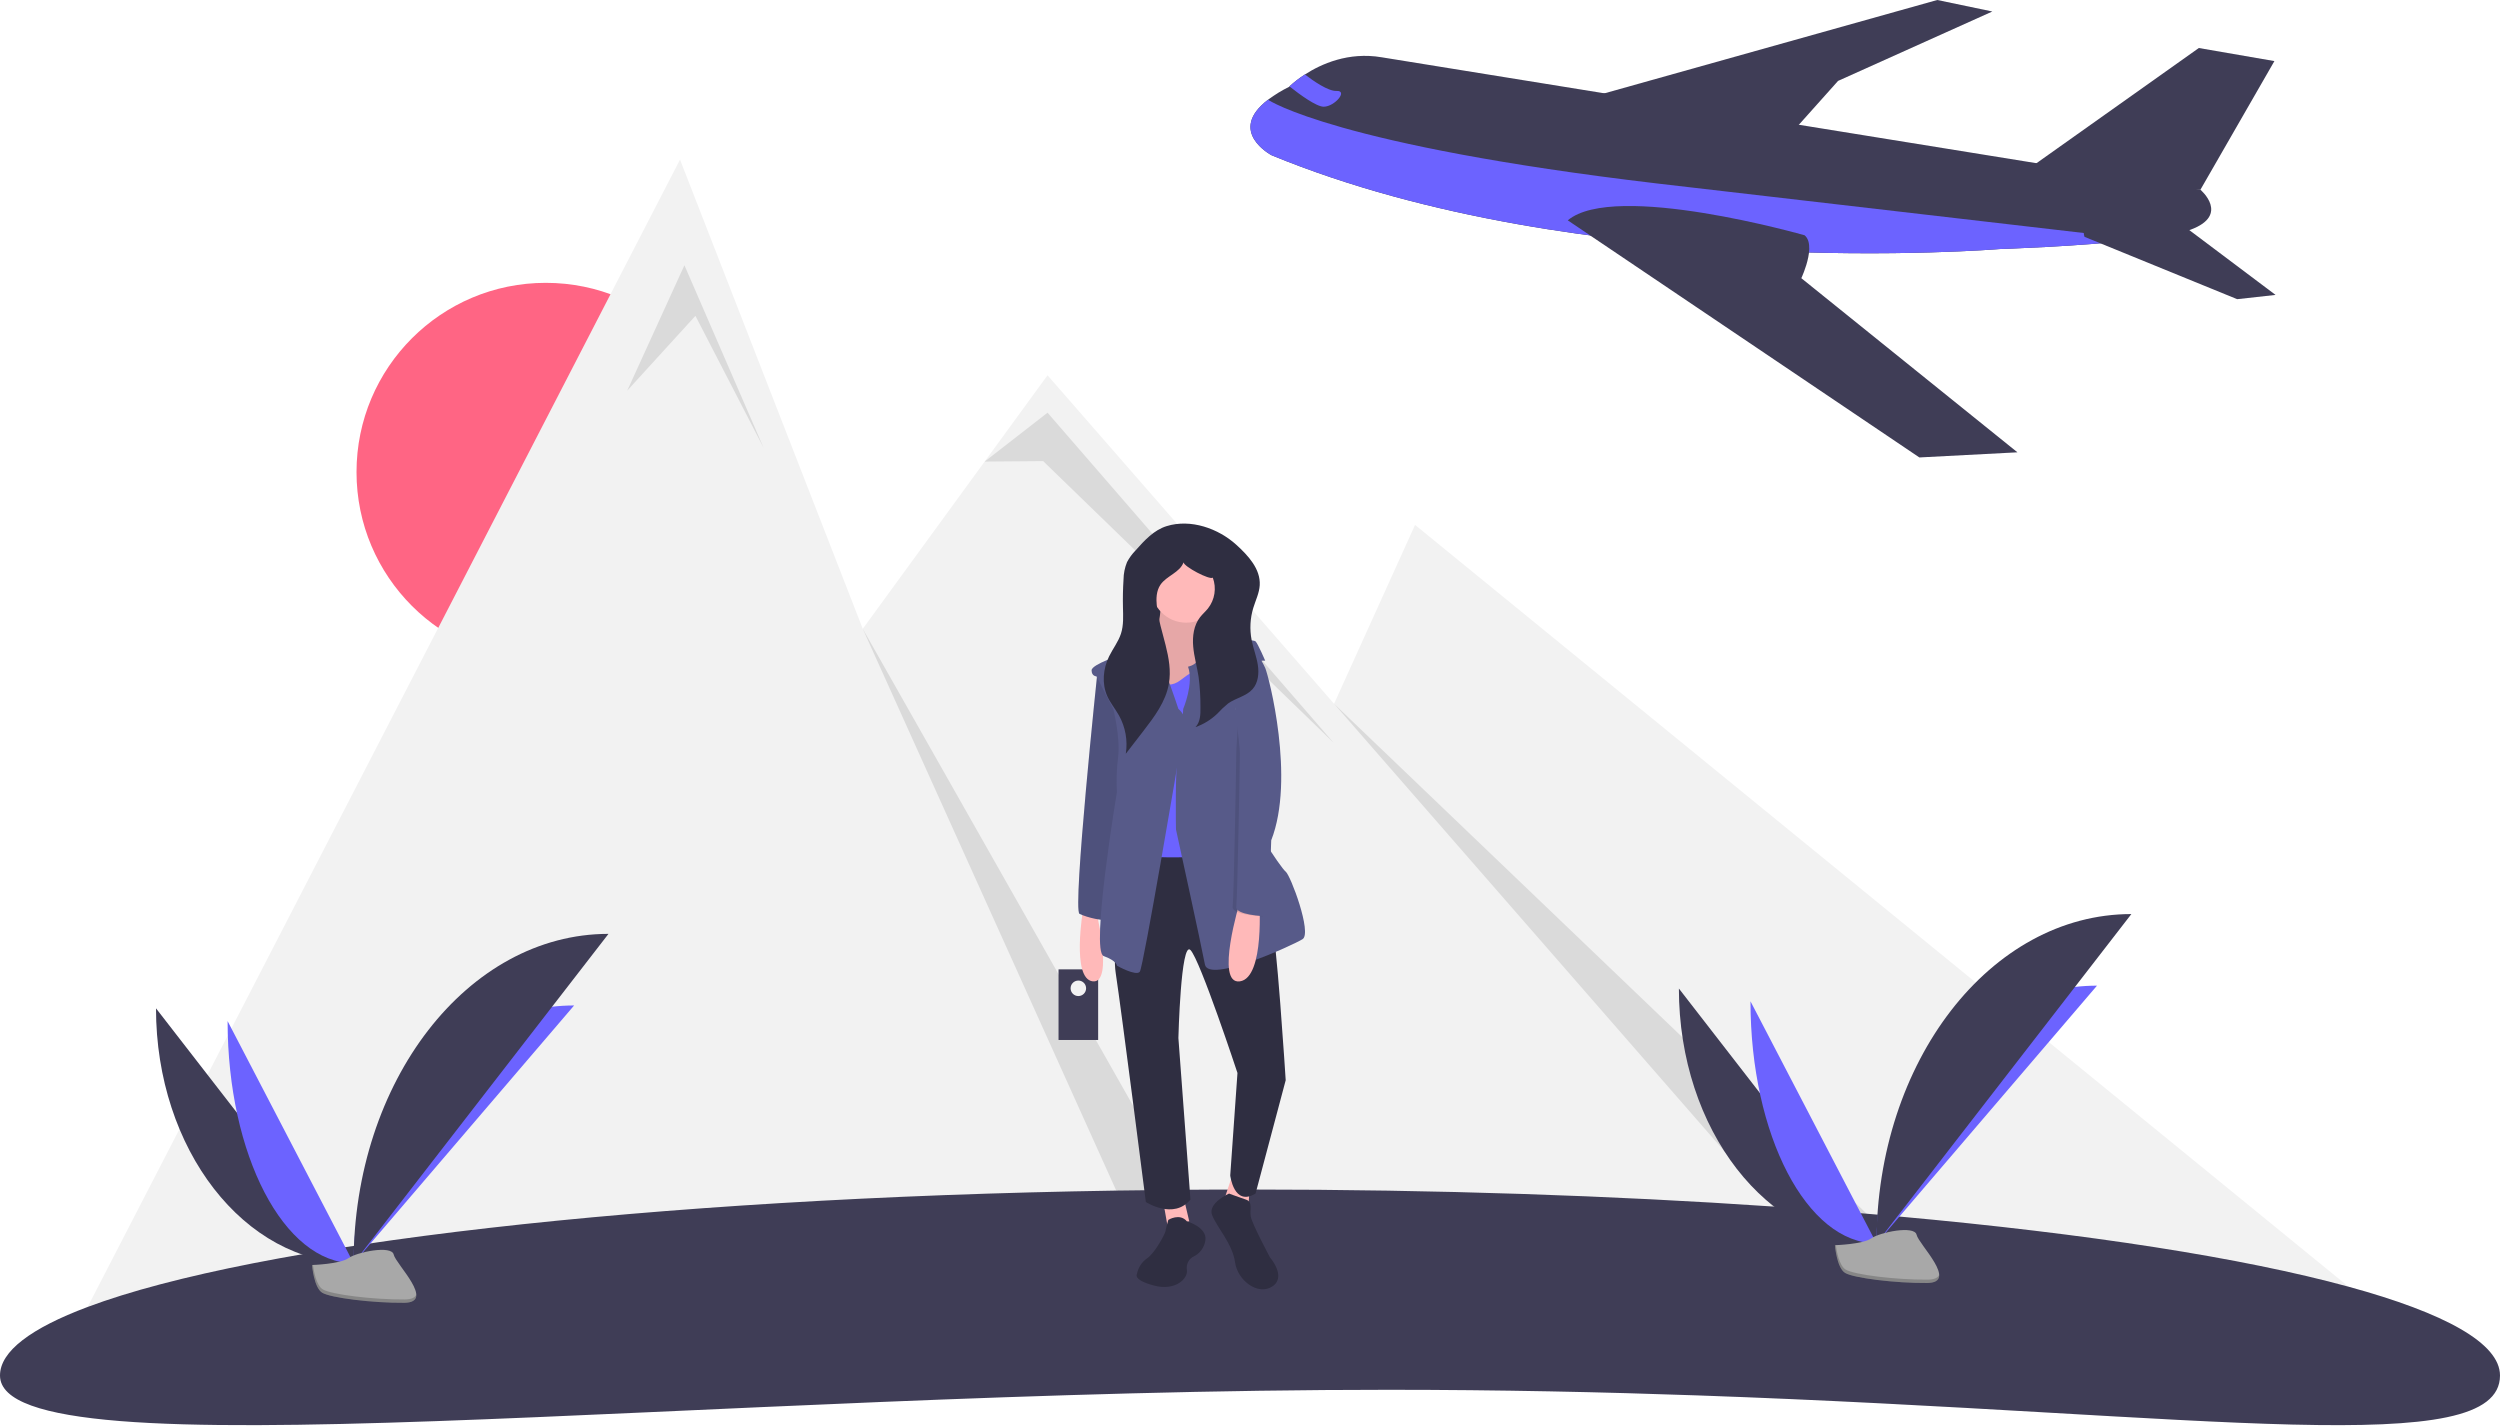
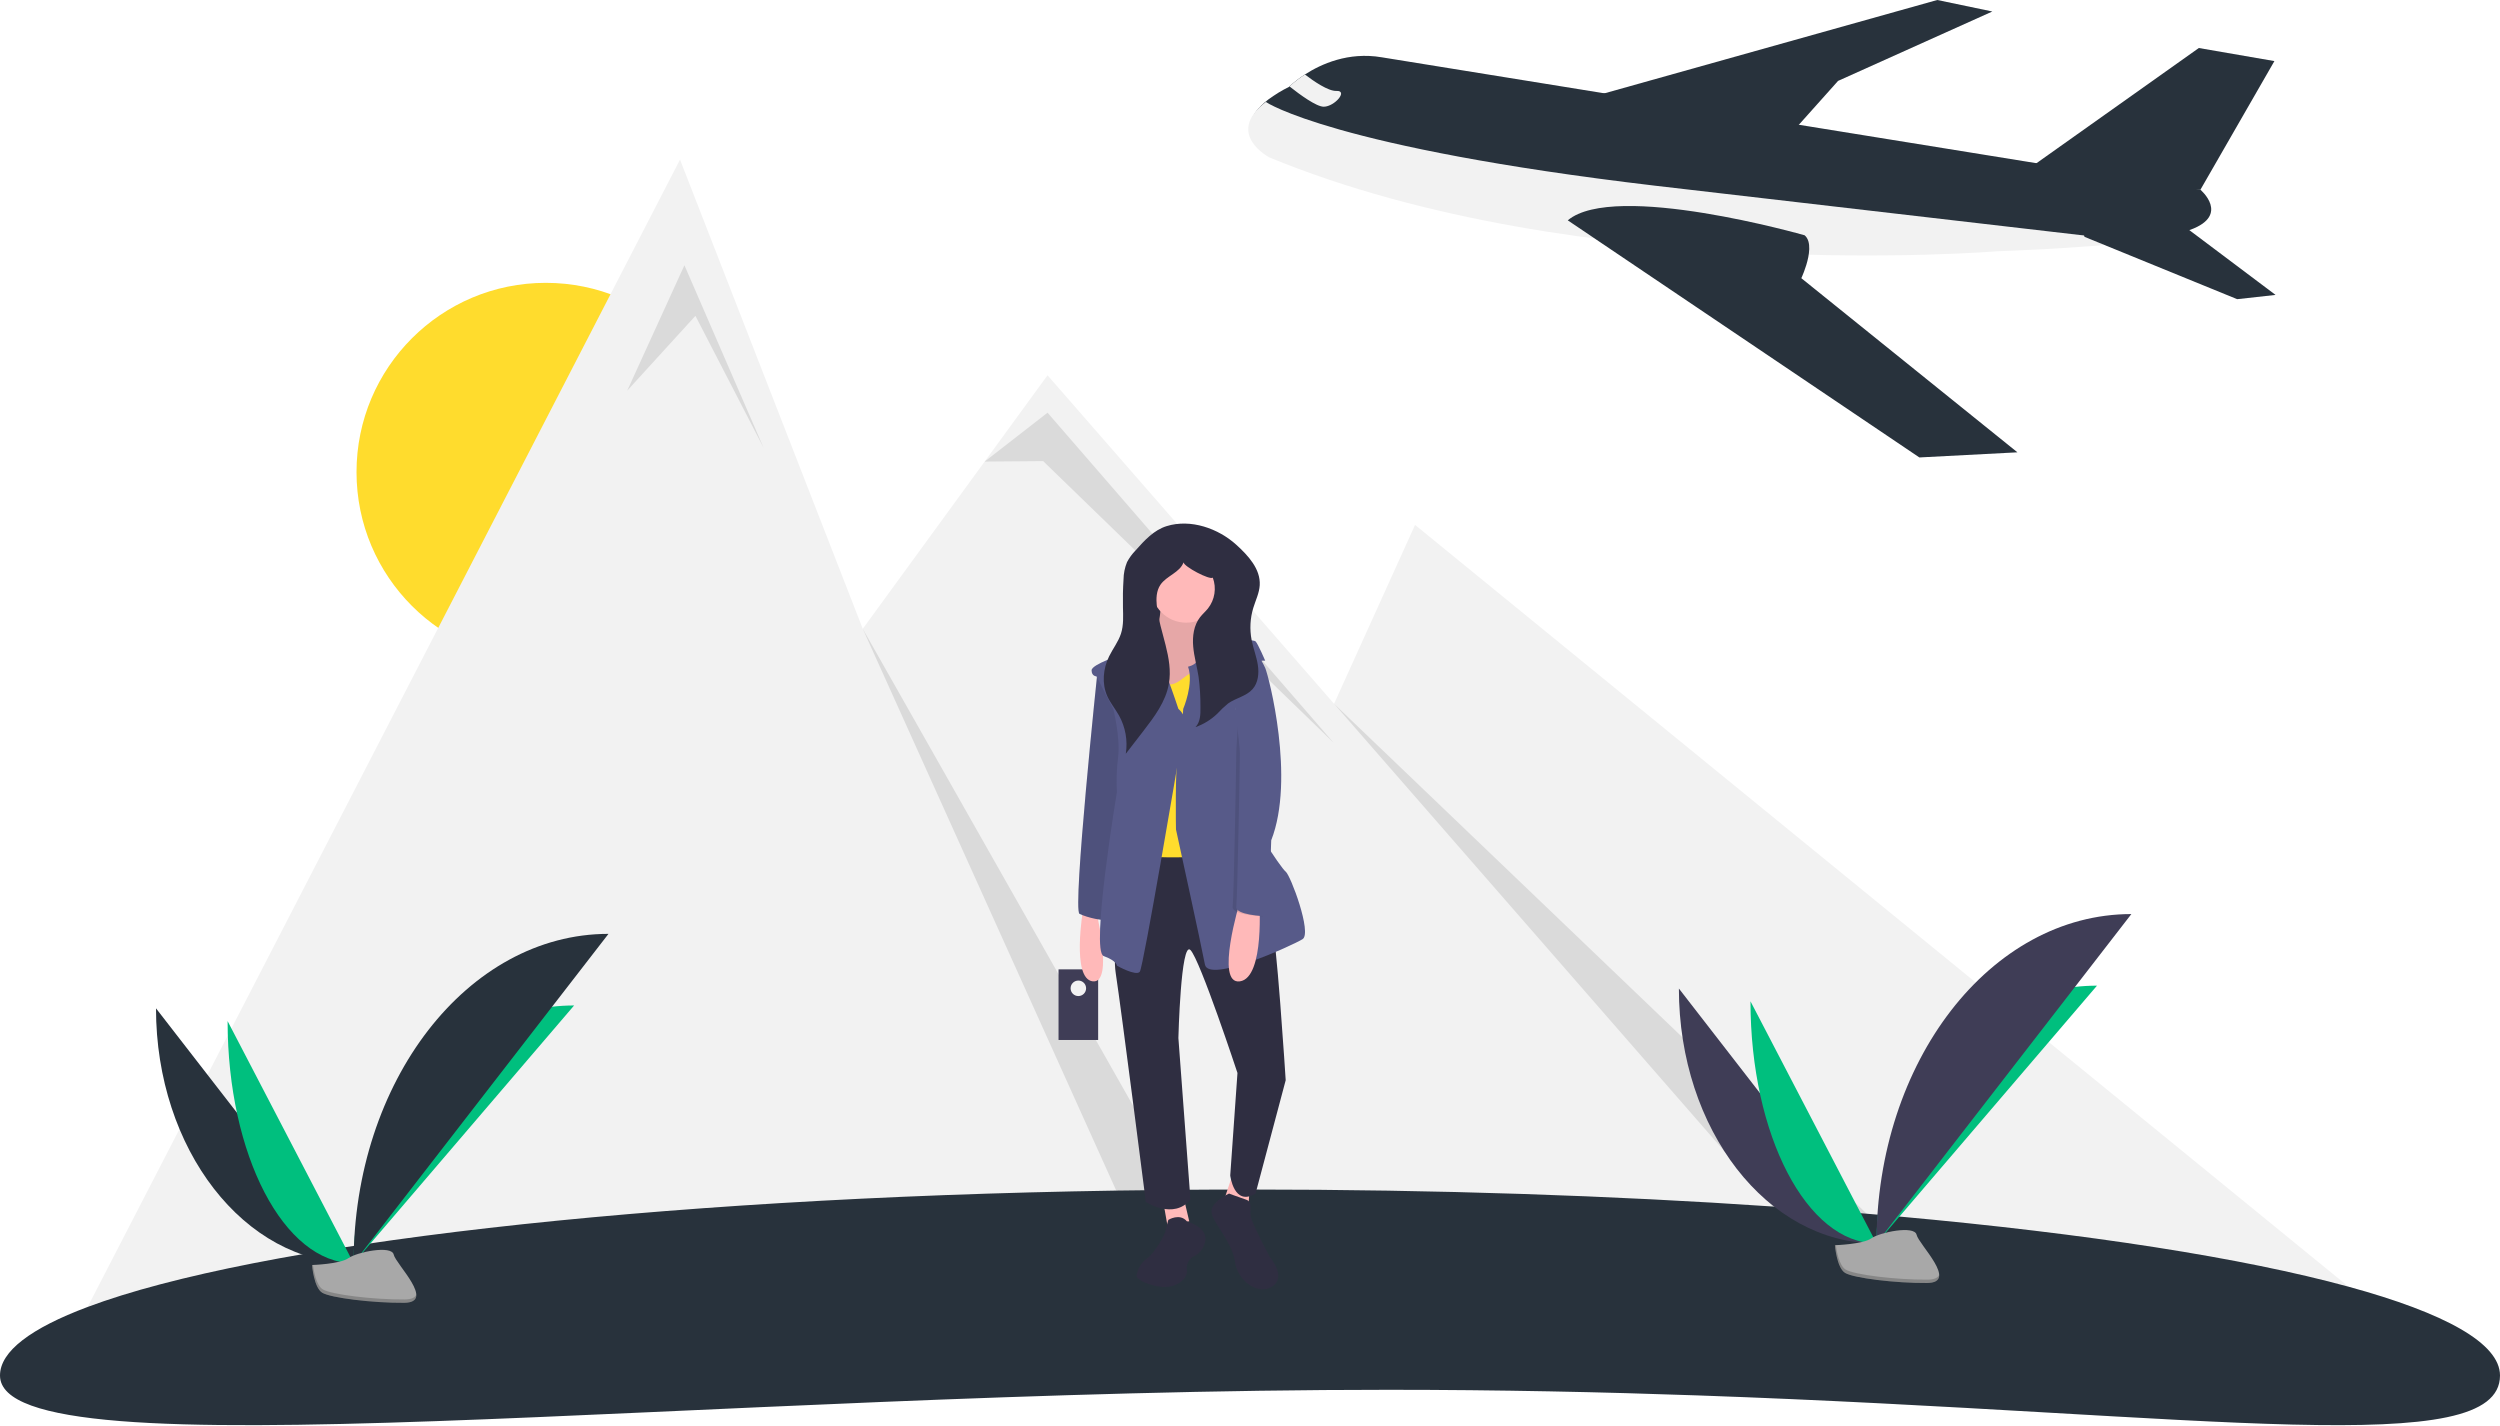
- <svg xmlns="http://www.w3.org/2000/svg" id="b15325d2-ef49-41bb-b39b-b88ff27f55f0" data-name="Layer 1" width="1136" height="647.595" viewBox="0 0 1136 647.595">
-   <circle cx="248" cy="214.523" r="86" fill="#ff6584" />
-   <path d="M1132.4,737.995a174.165,174.165,0,0,1-15.93,12.73,201.787,201.787,0,0,1-42.43,22.81c-62.35-1.5-154.01-9.15-269.71-13.23q-12.945-4.425-26.48-9.58-17.91-6.825-36.85-15c-52.44-22.66-106.28-37.39-159.61-46.19q-17.19-2.835-34.29-4.86C306.28,655.875,84.2,740.495,58.48,750.725H56l15.82-30.64L341,198.725l62.95,161.62,20.09,51.59,55.37-75.98,28.59-39.23,130.2,149.27,36.8-81.27,254.78,207.92,14.21,11.59,14.38,11.74,4.58,3.74,136.21,111.16Z" transform="translate(-32 -126.2024)" fill="#f2f2f2" />
-   <polygon points="285 177.523 311 120.523 347 203.523 316 143.523 285 177.523" opacity="0.1" />
-   <path d="M581.39,689.535q-17.19-2.835-34.29-4.86L424.04,411.935Z" transform="translate(-32 -126.2024)" opacity="0.1" />
-   <polygon points="447.411 209.752 476 187.523 606 337.523 474 209.523 447.411 209.752" opacity="0.1" />
-   <polygon points="606.197 319.789 866 568.523 830.464 576.904 606.197 319.789" opacity="0.1" />
-   <path d="M1168,751.225c0,19.37-32.96,23.78-93.96,22.31-62.35-1.5-154.01-9.15-269.71-13.23-43.76-1.54-90.97-2.58-141.33-2.58-313.7,0-631,40.17-631-6.5,0-11,14.12-21.5,39.82-31.14,76.2-28.58,254.18-49.51,467.4-52.88q14.55-.24,29.31-.35,15.63-.135,31.47-.13c84.77,0,165.21,2.76,237.46,7.71.23.02.45.04.68.05q8.7.6,17.23,1.24,9.315.705,18.43,1.45c1.25.1,2.5.2,3.74.31.9.07,1.8.15,2.69.23,1.64.13,3.28.27,4.9.42a.914.914,0,0,1,.17.01q4.47.39,8.88.78c.31.03.62.06.93.08,85.45,7.75,156.07,18.76,204.05,31.87C1143.06,722.865,1168,736.605,1168,751.225Z" transform="translate(-32 -126.2024)" fill="#3f3d56" />
-   <path d="M102.887,584.384c0,64.016,40.16,115.817,89.791,115.817" transform="translate(-32 -126.2024)" fill="#3f3d56" />
-   <path d="M192.678,700.202c0-64.735,44.817-117.118,100.201-117.118" transform="translate(-32 -126.2024)" fill="#6c63ff" />
-   <path d="M135.42,590.188c0,60.809,25.61,110.014,57.258,110.014" transform="translate(-32 -126.2024)" fill="#6c63ff" />
-   <path d="M192.678,700.202c0-82.717,51.801-149.651,115.817-149.651" transform="translate(-32 -126.2024)" fill="#3f3d56" />
-   <path d="M173.788,701.018s12.734-.392,16.571-3.125,19.588-5.996,20.54-1.613,19.137,21.798,4.76,21.914-33.404-2.239-37.235-4.573S173.788,701.018,173.788,701.018Z" transform="translate(-32 -126.2024)" fill="#a8a8a8" />
-   <path d="M215.916,716.668c-14.376.116-33.404-2.239-37.235-4.572-2.917-1.777-4.079-8.153-4.468-11.094-.269.012-.425.017-.425.017s.807,10.27,4.637,12.603,22.858,4.689,37.235,4.573c4.15-.033,5.583-1.51,5.505-3.697C220.587,715.818,219.005,716.643,215.916,716.668Z" transform="translate(-32 -126.2024)" opacity="0.2" />
-   <path d="M794.887,575.384c0,64.016,40.16,115.817,89.791,115.817Z" transform="translate(-32 -126.2024)" fill="#3f3d56" />
-   <path d="M884.678,691.202c0-64.735,44.817-117.118,100.201-117.118Z" transform="translate(-32 -126.2024)" fill="#6c63ff" />
-   <path d="M827.42,581.188c0,60.809,25.61,110.014,57.258,110.014Z" transform="translate(-32 -126.2024)" fill="#6c63ff" />
-   <path d="M884.678,691.202c0-82.717,51.801-149.651,115.817-149.651Z" transform="translate(-32 -126.2024)" fill="#3f3d56" />
-   <path d="M865.788,692.018s12.734-.392,16.571-3.125,19.588-5.996,20.54-1.613,19.137,21.798,4.76,21.914-33.404-2.239-37.235-4.573S865.788,692.018,865.788,692.018Z" transform="translate(-32 -126.2024)" fill="#a8a8a8" />
-   <path d="M907.916,707.668c-14.376.116-33.404-2.239-37.235-4.572-2.917-1.777-4.079-8.153-4.468-11.094-.269.012-.425.017-.425.017s.807,10.27,4.637,12.603,22.858,4.689,37.235,4.573c4.15-.033,5.583-1.51,5.505-3.697C912.587,706.818,911.005,707.643,907.916,707.668Z" transform="translate(-32 -126.2024)" opacity="0.2" />
-   <rect x="481" y="440.479" width="18" height="32.087" fill="#3f3d56" />
-   <circle cx="490" cy="449.088" r="3.522" fill="#f2f2f2" />
-   <path d="M524.182,539.261s-5.478,31.775,4.383,32.871,1.096-33.966,1.096-33.966Z" transform="translate(-32 -126.2024)" fill="#ffb9b9" />
-   <path d="M530.756,430.788s-11.505,109.021-8.218,110.665,12.053,3.835,13.696,2.191,8.218-69.028,8.218-69.028l-4.931-35.062Z" transform="translate(-32 -126.2024)" fill="#575a89" />
-   <path d="M530.756,430.788s-11.505,109.021-8.218,110.665,12.053,3.835,13.696,2.191,8.218-69.028,8.218-69.028l-4.931-35.062Z" transform="translate(-32 -126.2024)" opacity="0.1" />
-   <rect x="519.848" y="255.554" width="34.514" height="37.253" fill="#2f2e41" />
-   <path d="M559.792,398.465s-1.096,24.105-8.766,25.749,7.122,29.584,7.122,29.584l23.009-2.191,5.478-32.871s-12.6-2.191-8.218-19.175Z" transform="translate(-32 -126.2024)" fill="#ffb9b9" />
-   <path d="M559.792,398.465s-1.096,24.105-8.766,25.749,7.122,29.584,7.122,29.584l23.009-2.191,5.478-32.871s-12.6-2.191-8.218-19.175Z" transform="translate(-32 -126.2024)" opacity="0.1" />
-   <polygon points="528.888 547.829 530.531 557.142 540.393 554.951 538.201 545.637 528.888 547.829" fill="#ffb9b9" />
-   <polygon points="560.115 533.585 556.828 543.446 567.237 548.924 567.785 540.707 560.115 533.585" fill="#ffb9b9" />
-   <path d="M549.383,511.869s-13.148,38.349-10.409,56.428,13.696,104.09,13.696,104.09,12.6,8.218,20.27-1.096L567.462,597.881s1.096-44.375,5.478-39.993,21.366,55.88,21.366,55.88l-3.287,46.567s1.644,14.244,11.505,8.218l13.696-51.497s-4.383-69.028-6.574-71.768-16.435-34.514-16.435-34.514Z" transform="translate(-32 -126.2024)" fill="#2f2e41" />
-   <circle cx="539.023" cy="267.058" r="15.887" fill="#ffb9b9" />
-   <path d="M554.862,432.432s6.026,8.765,13.696,2.739,12.053-6.574,12.053-6.574l9.313,5.478-2.191,21.366,3.287,59.167s-39.993,3.287-42.184-1.096,2.739-23.009,2.739-23.009l-7.122-39.993V432.432Z" transform="translate(-32 -126.2024)" fill="#6c63ff" />
-   <path d="M567.462,448.319s-9.861-30.131-13.148-30.679-12.6,6.026-12.6,6.026-13.696,4.383-13.696,7.122,2.191,2.739,2.191,2.739l7.67,14.792s3.287,13.148,2.191,21.914a88.139,88.139,0,0,0-.548,15.887s-12.053,72.315-6.026,74.507,6.026,4.383,6.026,4.383,8.766,4.931,10.409,2.739,17.531-96.421,17.531-96.421S575.68,455.441,567.462,448.319Z" transform="translate(-32 -126.2024)" fill="#575a89" />
-   <path d="M569.653,448.319s4.931-11.505,2.191-19.175c0,0,2.739-.548,3.835-2.191s0-9.861,2.739-10.409,23.009,0,24.105,1.096,4.383,8.766,4.383,8.766h-1.644l-12.053,19.722s6.026,37.253,4.931,43.28,15.887,31.227,18.079,32.871,12.053,27.94,7.67,30.679-42.732,20.27-44.375,11.505-13.148-61.359-13.148-61.359-.548-29.036,1.096-36.158S569.653,448.319,569.653,448.319Z" transform="translate(-32 -126.2024)" fill="#575a89" />
-   <path d="M595.402,535.974s-11.505,37.801,0,36.158,8.765-37.253,8.765-37.253Z" transform="translate(-32 -126.2024)" fill="#ffb9b9" />
-   <path d="M571.321,681.172s9.083,2.595,8.434,8.434a9.716,9.716,0,0,1-5.839,7.785,5.864,5.864,0,0,0-2.595,5.839c.649,3.893-5.19,9.732-14.922,7.137s-7.785-5.19-7.785-5.19a11.268,11.268,0,0,1,4.541-7.137c3.893-2.595,8.434-11.678,8.434-12.327s1.298-5.19,1.298-5.19S568.077,677.28,571.321,681.172Z" transform="translate(-32 -126.2024)" fill="#2f2e41" />
-   <path d="M590.471,668.553s-9.861,4.383-7.67,9.861,9.313,13.148,10.409,21.366,10.409,15.34,16.983,10.957-1.096-13.148-1.096-13.148-8.218-15.34-8.765-18.627,1.096-6.574-2.191-7.67S590.471,668.553,590.471,668.553Z" transform="translate(-32 -126.2024)" fill="#2f2e41" />
-   <path d="M604.989,432.158s-1.37-6.3.274-2.465,13.696,50.402,2.739,78.342c0,0-1.096,34.514-2.191,34.514s-14.244-.548-13.696-4.383,1.644-65.741,1.644-69.576,1.917-28.762,1.917-28.762Z" transform="translate(-32 -126.2024)" opacity="0.1" />
-   <path d="M602.524,422.571a33.121,33.121,0,0,1,4.383,7.122c1.644,3.835,13.696,50.402,2.739,78.342,0,0-1.096,34.514-2.191,34.514s-14.244-.548-13.696-4.383,1.644-65.741,1.644-69.576-3.287-29.584-3.287-29.584Z" transform="translate(-32 -126.2024)" fill="#575a89" />
-   <path d="M562.067,365.29c-5.748,1.797-10.04,6.493-14.04,10.996a23.298,23.298,0,0,0-3.918,5.365,21.605,21.605,0,0,0-1.582,7.886q-.4,6.287-.256,12.594c.092,4.027.339,8.156-.899,11.989-1.197,3.706-3.688,6.839-5.4,10.338-2.73,5.581-3.36,12.353-.84,18.032,1.387,3.126,3.632,5.786,5.309,8.766a27.151,27.151,0,0,1,3.12,17.462l7.889-10.22c5.053-6.546,10.265-13.443,11.687-21.588,2.062-11.815-4.241-23.388-5.484-35.317-.347-3.326-.23-6.919,1.653-9.683,2.779-4.08,8.824-5.522,10.495-10.167.242,1.945,11.895,8.141,13.298,6.936a14.51,14.51,0,0,1-2.201,14.015c-1.128,1.4-2.514,2.579-3.614,4.001-2.849,3.684-3.497,8.651-3.095,13.291s1.738,9.146,2.444,13.749a102.113,102.113,0,0,1,.853,13.824c.052,3.2-.035,6.77-2.279,9.052a27.395,27.395,0,0,0,9.861-6.044,49.113,49.113,0,0,1,4.918-4.662c3.529-2.546,8.31-3.301,11.189-6.564,2.57-2.913,2.98-7.187,2.376-11.025s-2.076-7.49-2.816-11.304a30.364,30.364,0,0,1,.762-14.584c1.048-3.433,2.72-6.743,2.925-10.326.417-7.31-5.219-13.424-10.638-18.347C585.664,366.379,573.092,361.843,562.067,365.29Z" transform="translate(-32 -126.2024)" fill="#2f2e41" />
-   <path d="M1027.395,230.569c-4.857,1.793-13.383,3.26-23.253,4.444-26.839,3.221-63.62,4.364-63.62,4.364s-189.025,15.679-330.706-42.631c0,0-20.608-10.806-1.465-25.344a61.778,61.778,0,0,1,9.348-5.708s.079-.081.236-.23a49.534,49.534,0,0,1,7.023-5.414c7.339-4.744,19.733-10.373,34.816-7.823l372.091,60.186S1045.456,223.897,1027.395,230.569Z" transform="translate(-32 -126.2024)" fill="#f2f2f2" />
-   <path d="M953.25,203.295l77.9-55.271,34.334,5.938-33.62,58.452S954.145,213.032,953.25,203.295Z" transform="translate(-32 -126.2024)" fill="#f2f2f2" />
-   <polygon points="725.129 43.517 880.294 0 905.307 5.226 835.216 36.756 813.306 61.264 725.129 43.517" fill="#f2f2f2" />
-   <path d="M1004.141,235.013c-26.839,3.221-63.62,4.364-63.62,4.364s-189.025,15.679-330.706-42.631c0,0-20.608-10.806-1.465-25.344l.065.266s30.569,20.662,176.636,37.914Z" transform="translate(-32 -126.2024)" fill="#f2f2f2" />
-   <path d="M979.198,233.818l69.376,28.324L1066,260.207l-41.496-31.184S974.315,218.319,979.198,233.818Z" transform="translate(-32 -126.2024)" fill="#f2f2f2" />
-   <path d="M633.544,174.694c-3.312.058-10.895-5.496-15.61-9.229a49.534,49.534,0,0,1,7.023-5.414c3.8,2.917,10.565,7.64,14.325,7.471C644.711,167.279,638.527,174.608,633.544,174.694Z" transform="translate(-32 -126.2024)" fill="#f2f2f2" />
-   <path d="M948.702,331.734l-44.539,2.328L778.943,249.622l-23.247-15.676-11.298-7.618c21.186-17.907,107.616,6.783,107.616,6.783,1.655,1.397,2.18,3.717,2.105,6.279-.142,4.802-2.397,10.454-3.267,12.465-.209.485-.337.758-.337.758Z" transform="translate(-32 -126.2024)" fill="#f2f2f2" />
-   <path d="M1027.395,230.569c-4.857,1.793-13.383,3.26-23.253,4.444-26.839,3.221-63.62,4.364-63.62,4.364s-189.025,15.679-330.706-42.631c0,0-20.608-10.806-1.465-25.344a61.778,61.778,0,0,1,9.348-5.708s.079-.081.236-.23a49.534,49.534,0,0,1,7.023-5.414c7.339-4.744,19.733-10.373,34.816-7.823l372.091,60.186S1045.456,223.897,1027.395,230.569Z" transform="translate(-32 -126.2024)" fill="#3f3d56" />
-   <path d="M953.25,203.295l77.9-55.271,34.334,5.938-33.62,58.452S954.145,213.032,953.25,203.295Z" transform="translate(-32 -126.2024)" fill="#3f3d56" />
-   <polygon points="725.129 43.517 880.294 0 905.307 5.226 835.216 36.756 813.306 61.264 725.129 43.517" fill="#3f3d56" />
-   <path d="M1004.141,235.013c-26.839,3.221-63.62,4.364-63.62,4.364s-189.025,15.679-330.706-42.631c0,0-20.608-10.806-1.465-25.344l.065.266s30.569,20.662,176.636,37.914Z" transform="translate(-32 -126.2024)" fill="#6c63ff" />
-   <path d="M979.198,233.818l69.376,28.324L1066,260.207l-41.496-31.184S974.315,218.319,979.198,233.818Z" transform="translate(-32 -126.2024)" fill="#3f3d56" />
-   <path d="M633.544,174.694c-3.312.058-10.895-5.496-15.61-9.229a49.534,49.534,0,0,1,7.023-5.414c3.8,2.917,10.565,7.64,14.325,7.471C644.711,167.279,638.527,174.608,633.544,174.694Z" transform="translate(-32 -126.2024)" fill="#6c63ff" />
-   <path d="M948.702,331.734l-44.539,2.328L778.943,249.622l-23.247-15.676-11.298-7.618c21.186-17.907,107.616,6.783,107.616,6.783,1.655,1.397,2.18,3.717,2.105,6.279-.142,4.802-2.397,10.454-3.267,12.465-.209.485-.337.758-.337.758Z" transform="translate(-32 -126.2024)" fill="#3f3d56" />
+ <svg xmlns="http://www.w3.org/2000/svg" version="1.1" id="b15325d2-ef49-41bb-b39b-b88ff27f55f0" x="0px" y="0px" width="1136px" height="647.595px" viewBox="0 0 1136 647.595" enable-background="new 0 0 1136 647.595" xml:space="preserve">
+   <circle fill="#FFDC2D" cx="248" cy="214.523" r="86" />
+   <path fill="#F2F2F2" d="M1100.4,611.793c-5.057,4.551-10.376,8.801-15.93,12.73c-13.182,9.27-27.427,16.928-42.43,22.81  c-62.35-1.5-154.01-9.15-269.71-13.23c-8.63-2.95-17.457-6.143-26.48-9.58c-11.94-4.55-24.223-9.55-36.85-15  c-52.44-22.66-106.28-37.39-159.61-46.19c-11.46-1.89-22.89-3.51-34.29-4.86c-240.82-28.8-462.9,55.82-488.62,66.05H24l15.82-30.64  L309,72.523l62.95,161.62l20.09,51.59l55.37-75.98l28.59-39.23l130.2,149.27l36.8-81.27l254.78,207.92l14.21,11.59l14.38,11.74  l4.58,3.74l136.21,111.16L1100.4,611.793z" />
+   <polygon opacity="0.1" enable-background="new    " points="285,177.523 311,120.523 347,203.523 316,143.523 " />
+   <path opacity="0.1" enable-background="new    " d="M549.39,563.333c-11.46-1.89-22.89-3.51-34.29-4.86l-123.06-272.74  L549.39,563.333z" />
+   <polygon opacity="0.1" enable-background="new    " points="447.411,209.752 476,187.523 606,337.523 474,209.523 " />
+   <polygon opacity="0.1" enable-background="new    " points="606.197,319.789 866,568.523 830.464,576.904 " />
+   <path fill="#28323C" d="M1136,625.023c0,19.37-32.96,23.78-93.96,22.31c-62.35-1.5-154.01-9.15-269.71-13.23  c-43.76-1.54-90.97-2.58-141.33-2.58c-313.7,0-631,40.17-631-6.5c0-11,14.12-21.5,39.82-31.14c76.2-28.58,254.18-49.51,467.4-52.88  c9.7-0.16,19.47-0.277,29.31-0.35c10.42-0.09,20.91-0.133,31.47-0.13c84.77,0,165.21,2.76,237.46,7.71  c0.23,0.02,0.45,0.04,0.68,0.05c5.8,0.4,11.543,0.813,17.23,1.24c6.21,0.47,12.353,0.953,18.43,1.45c1.25,0.1,2.5,0.2,3.74,0.31  c0.9,0.07,1.8,0.15,2.69,0.23c1.64,0.13,3.28,0.27,4.9,0.42c0.057-0.002,0.114,0.001,0.17,0.01c2.98,0.26,5.94,0.52,8.88,0.78  c0.31,0.03,0.62,0.06,0.93,0.08c85.45,7.75,156.07,18.76,204.05,31.87C1111.06,596.663,1136,610.403,1136,625.023z" />
+   <path fill="#28323C" d="M70.887,458.182c0,64.016,40.16,115.817,89.791,115.817" />
+   <path fill="#00BF7E" d="M160.678,573.999c0-64.735,44.817-117.118,100.201-117.118" />
+   <path fill="#00BF7E" d="M103.42,463.985c0,60.809,25.609,110.014,57.258,110.014" />
+   <path fill="#28323C" d="M160.678,573.999c0-82.717,51.801-149.651,115.817-149.651" />
+   <path fill="#A8A8A8" d="M141.788,574.816c0,0,12.734-0.392,16.571-3.125s19.588-5.996,20.54-1.613s19.137,21.798,4.76,21.914  s-33.404-2.239-37.235-4.573S141.788,574.816,141.788,574.816z" />
+   <path opacity="0.2" enable-background="new    " d="M183.916,590.466c-14.376,0.116-33.404-2.239-37.235-4.573  c-2.917-1.777-4.079-8.153-4.468-11.094c-0.269,0.012-0.425,0.017-0.425,0.017s0.807,10.27,4.637,12.603s22.858,4.688,37.235,4.573  c4.15-0.033,5.583-1.51,5.505-3.697C188.587,589.616,187.005,590.441,183.916,590.466z" />
+   <path fill="#3F3D56" d="M762.887,449.182c0,64.016,40.16,115.817,89.791,115.817L762.887,449.182z" />
+   <path fill="#00BF7E" d="M852.678,564.999c0-64.735,44.817-117.118,100.201-117.118L852.678,564.999z" />
+   <path fill="#00BF7E" d="M795.42,454.985c0,60.809,25.609,110.014,57.258,110.014L795.42,454.985z" />
+   <path fill="#3F3D56" d="M852.678,564.999c0-82.717,51.801-149.651,115.817-149.651L852.678,564.999z" />
+   <path fill="#A8A8A8" d="M833.788,565.816c0,0,12.734-0.392,16.571-3.125s19.588-5.996,20.54-1.613s19.137,21.798,4.76,21.914  s-33.404-2.239-37.235-4.573S833.788,565.816,833.788,565.816z" />
+   <path opacity="0.2" enable-background="new    " d="M875.916,581.466c-14.376,0.116-33.404-2.239-37.235-4.573  c-2.917-1.777-4.079-8.153-4.468-11.094c-0.269,0.012-0.425,0.017-0.425,0.017s0.807,10.27,4.637,12.603s22.858,4.688,37.235,4.573  c4.15-0.033,5.583-1.51,5.505-3.697C880.587,580.616,879.005,581.441,875.916,581.466z" />
+   <rect x="481" y="440.479" fill="#3F3D56" width="18" height="32.087" />
+   <circle fill="#F2F2F2" cx="490" cy="449.088" r="3.522" />
+   <path fill="#FFB9B9" d="M492.182,413.059c0,0-5.478,31.775,4.383,32.871s1.096-33.966,1.096-33.966L492.182,413.059z" />
+   <path fill="#575A89" d="M498.756,304.586c0,0-11.505,109.021-8.218,110.665s12.053,3.835,13.696,2.191s8.218-69.028,8.218-69.028  l-4.931-35.062L498.756,304.586z" />
+   <path opacity="0.1" enable-background="new    " d="M498.756,304.586c0,0-11.505,109.021-8.218,110.665s12.053,3.835,13.696,2.191  s8.218-69.028,8.218-69.028l-4.931-35.062L498.756,304.586z" />
+   <rect x="519.848" y="255.554" fill="#2F2E41" width="34.514" height="37.253" />
+   <path fill="#FFB9B9" d="M527.792,272.263c0,0-1.096,24.105-8.766,25.749s7.122,29.584,7.122,29.584l23.009-2.191l5.478-32.871  c0,0-12.6-2.191-8.218-19.175L527.792,272.263z" />
+   <path opacity="0.1" enable-background="new    " d="M527.792,272.263c0,0-1.096,24.105-8.766,25.749s7.122,29.584,7.122,29.584  l23.009-2.191l5.478-32.871c0,0-12.6-2.191-8.218-19.175L527.792,272.263z" />
+   <polygon fill="#FFB9B9" points="528.888,547.829 530.531,557.142 540.393,554.951 538.201,545.637 " />
+   <polygon fill="#FFB9B9" points="560.115,533.585 556.828,543.446 567.237,548.924 567.785,540.707 " />
+   <path fill="#2F2E41" d="M517.383,385.667c0,0-13.148,38.349-10.409,56.428s13.696,104.09,13.696,104.09s12.6,8.218,20.27-1.096  l-5.479-73.411c0,0,1.096-44.375,5.478-39.993s21.366,55.88,21.366,55.88l-3.287,46.567c0,0,1.644,14.244,11.505,8.218  l13.696-51.497c0,0-4.383-69.028-6.574-71.768s-16.435-34.514-16.435-34.514L517.383,385.667z" />
+   <circle fill="#FFB9B9" cx="539.023" cy="267.059" r="15.887" />
+   <path fill="#FFDC2D" d="M522.862,306.229c0,0,6.026,8.766,13.696,2.739s12.053-6.574,12.053-6.574l9.313,5.478l-2.191,21.366  l3.287,59.167c0,0-39.993,3.287-42.184-1.096s2.739-23.009,2.739-23.009l-7.122-39.993v-18.079H522.862z" />
+   <path fill="#575A89" d="M535.462,322.117c0,0-9.861-30.131-13.148-30.679s-12.6,6.026-12.6,6.026s-13.696,4.383-13.696,7.122  s2.191,2.739,2.191,2.739l7.67,14.792c0,0,3.287,13.148,2.191,21.914c-0.661,5.269-0.844,10.586-0.548,15.887  c0,0-12.053,72.315-6.026,74.507s6.026,4.383,6.026,4.383s8.766,4.931,10.409,2.739s17.531-96.421,17.531-96.421  S543.68,329.239,535.462,322.117z" />
+   <path fill="#575A89" d="M537.653,322.117c0,0,4.931-11.505,2.191-19.175c0,0,2.739-0.548,3.835-2.191s0-9.861,2.739-10.409  s23.009,0,24.105,1.096s4.383,8.766,4.383,8.766h-1.644l-12.053,19.722c0,0,6.026,37.253,4.931,43.28s15.887,31.227,18.079,32.871  s12.053,27.94,7.67,30.679s-42.732,20.27-44.375,11.505s-13.148-61.359-13.148-61.359s-0.548-29.036,1.096-36.158  S537.653,322.117,537.653,322.117z" />
+   <path fill="#FFB9B9" d="M563.402,409.772c0,0-11.505,37.801,0,36.158s8.766-37.253,8.766-37.253L563.402,409.772z" />
+   <path fill="#2F2E41" d="M539.321,554.97c0,0,9.083,2.595,8.434,8.434c-0.413,3.453-2.64,6.422-5.839,7.785  c-1.943,1.263-2.96,3.551-2.595,5.839c0.649,3.893-5.19,9.732-14.922,7.137s-7.785-5.19-7.785-5.19  c0.53-2.878,2.158-5.438,4.541-7.137c3.893-2.595,8.434-11.678,8.434-12.327s1.298-5.19,1.298-5.19S536.077,551.077,539.321,554.97z  " />
+   <path fill="#2F2E41" d="M558.471,542.35c0,0-9.861,4.383-7.67,9.861s9.313,13.148,10.409,21.366s10.409,15.34,16.983,10.957  s-1.096-13.148-1.096-13.148s-8.218-15.34-8.766-18.627s1.096-6.574-2.191-7.67S558.471,542.35,558.471,542.35z" />
+   <path opacity="0.1" enable-background="new    " d="M572.989,305.955c0,0-1.37-6.3,0.274-2.465s13.696,50.402,2.739,78.342  c0,0-1.096,34.514-2.191,34.514s-14.244-0.548-13.696-4.383s1.644-65.741,1.644-69.576s1.917-28.762,1.917-28.762L572.989,305.955z" />
+   <path fill="#575A89" d="M570.524,296.368c1.756,2.179,3.229,4.572,4.383,7.122c1.644,3.835,13.696,50.402,2.739,78.342  c0,0-1.096,34.514-2.191,34.514s-14.244-0.548-13.696-4.383s1.644-65.741,1.644-69.576s-3.287-29.584-3.287-29.584L570.524,296.368z  " />
+   <path fill="#2F2E41" d="M530.067,239.088c-5.748,1.797-10.04,6.493-14.04,10.996c-1.556,1.592-2.875,3.398-3.918,5.365  c-1.016,2.506-1.553,5.181-1.582,7.886c-0.267,4.191-0.352,8.389-0.256,12.594c0.092,4.027,0.339,8.156-0.899,11.989  c-1.197,3.706-3.688,6.839-5.4,10.338c-2.73,5.581-3.36,12.353-0.84,18.032c1.387,3.126,3.632,5.786,5.309,8.766  c2.966,5.307,4.064,11.457,3.12,17.462l7.889-10.22c5.053-6.546,10.265-13.443,11.687-21.588  c2.062-11.815-4.241-23.388-5.484-35.317c-0.347-3.326-0.23-6.919,1.653-9.683c2.779-4.08,8.824-5.522,10.495-10.167  c0.242,1.945,11.895,8.141,13.298,6.936c1.756,4.736,0.922,10.045-2.201,14.015c-1.128,1.4-2.514,2.579-3.614,4.001  c-2.849,3.684-3.497,8.651-3.095,13.291s1.738,9.146,2.444,13.749c0.597,4.583,0.882,9.202,0.853,13.824  c0.052,3.2-0.035,6.77-2.279,9.052c3.68-1.29,7.042-3.35,9.861-6.044c1.53-1.665,3.173-3.223,4.918-4.662  c3.529-2.546,8.31-3.301,11.189-6.564c2.57-2.913,2.98-7.187,2.376-11.025s-2.076-7.49-2.816-11.304  c-0.936-4.851-0.675-9.857,0.762-14.584c1.048-3.433,2.72-6.743,2.925-10.326c0.417-7.31-5.219-13.424-10.638-18.347  C553.664,240.177,541.092,235.641,530.067,239.088z" />
+   <path fill="#F2F2F2" d="M995.395,104.367c-4.857,1.793-13.383,3.26-23.253,4.444c-26.839,3.221-63.62,4.364-63.62,4.364  s-189.025,15.679-330.706-42.631c0,0-20.608-10.806-1.465-25.344c2.941-2.176,6.069-4.086,9.348-5.708c0,0,0.079-0.081,0.236-0.23  c2.175-2.011,4.525-3.823,7.023-5.414c7.339-4.744,19.733-10.373,34.816-7.823l372.091,60.186  C999.865,86.212,1013.456,97.695,995.395,104.367z" />
+   <path fill="#F2F2F2" d="M921.25,77.092l77.9-55.271l34.334,5.938l-33.62,58.452C999.864,86.211,922.145,86.829,921.25,77.092z" />
+   <polygon fill="#F2F2F2" points="725.129,43.517 880.294,0 905.307,5.226 835.216,36.756 813.306,61.264 " />
+   <path fill="#F2F2F2" d="M972.141,108.811c-26.839,3.221-63.62,4.364-63.62,4.364s-189.025,15.679-330.706-42.631  c0,0-20.608-10.806-1.465-25.344l0.065,0.266c0,0,30.569,20.662,176.636,37.914L972.141,108.811z" />
+   <path fill="#F2F2F2" d="M947.198,107.616l69.376,28.324l17.426-1.935l-41.496-31.184C992.504,102.82,942.315,92.117,947.198,107.616  z" />
+   <path fill="#F2F2F2" d="M601.544,48.492c-3.312,0.058-10.895-5.496-15.61-9.229c2.175-2.011,4.525-3.823,7.023-5.414  c3.8,2.917,10.565,7.64,14.325,7.471C612.711,41.077,606.527,48.406,601.544,48.492z" />
+   <path fill="#F2F2F2" d="M916.702,205.532l-44.539,2.328l-125.22-84.441l-23.247-15.676l-11.298-7.618  c21.186-17.907,107.616,6.783,107.616,6.783c1.655,1.397,2.18,3.717,2.105,6.279c-0.142,4.802-2.397,10.454-3.267,12.465  c-0.209,0.485-0.337,0.758-0.337,0.758L916.702,205.532z" />
+   <path fill="#28323C" d="M995.395,104.367c-4.857,1.793-13.383,3.26-23.253,4.444c-26.839,3.221-63.62,4.364-63.62,4.364  s-189.025,15.679-330.706-42.631c0,0-20.608-10.806-1.465-25.344c2.941-2.176,6.069-4.086,9.348-5.708c0,0,0.079-0.081,0.236-0.23  c2.175-2.011,4.525-3.823,7.023-5.414c7.339-4.744,19.733-10.373,34.816-7.823l372.091,60.186  C999.865,86.212,1013.456,97.695,995.395,104.367z" />
+   <path fill="#28323C" d="M921.25,77.092l77.9-55.271l34.334,5.938l-33.62,58.452C999.864,86.211,922.145,86.829,921.25,77.092z" />
+   <polygon fill="#28323C" points="725.129,43.517 880.294,0 905.307,5.226 835.216,36.756 813.306,61.264 " />
+   <path fill="#F2F2F2" d="M971.141,109.811c-26.839,3.221-63.62,4.364-63.62,4.364s-189.025,15.679-330.706-42.631  c0,0-20.608-10.806-1.465-25.344l0.065,0.266c0,0,30.569,20.662,176.636,37.914L971.141,109.811z" />
+   <path fill="#28323C" d="M947.198,107.616l69.376,28.324l17.426-1.935l-41.496-31.184C992.504,102.82,942.315,92.117,947.198,107.616  z" />
+   <path fill="#F2F2F2" d="M601.544,48.492c-3.312,0.058-10.895-5.496-15.61-9.229c2.175-2.011,4.525-3.823,7.023-5.414  c3.8,2.917,10.565,7.64,14.325,7.471C612.711,41.077,606.527,48.406,601.544,48.492z" />
+   <path fill="#28323C" d="M916.702,205.532l-44.539,2.328l-125.22-84.441l-23.247-15.676l-11.298-7.618  c21.186-17.907,107.616,6.783,107.616,6.783c1.655,1.397,2.18,3.717,2.105,6.279c-0.142,4.802-2.397,10.454-3.267,12.465  c-0.209,0.485-0.337,0.758-0.337,0.758L916.702,205.532z" />
</svg>
